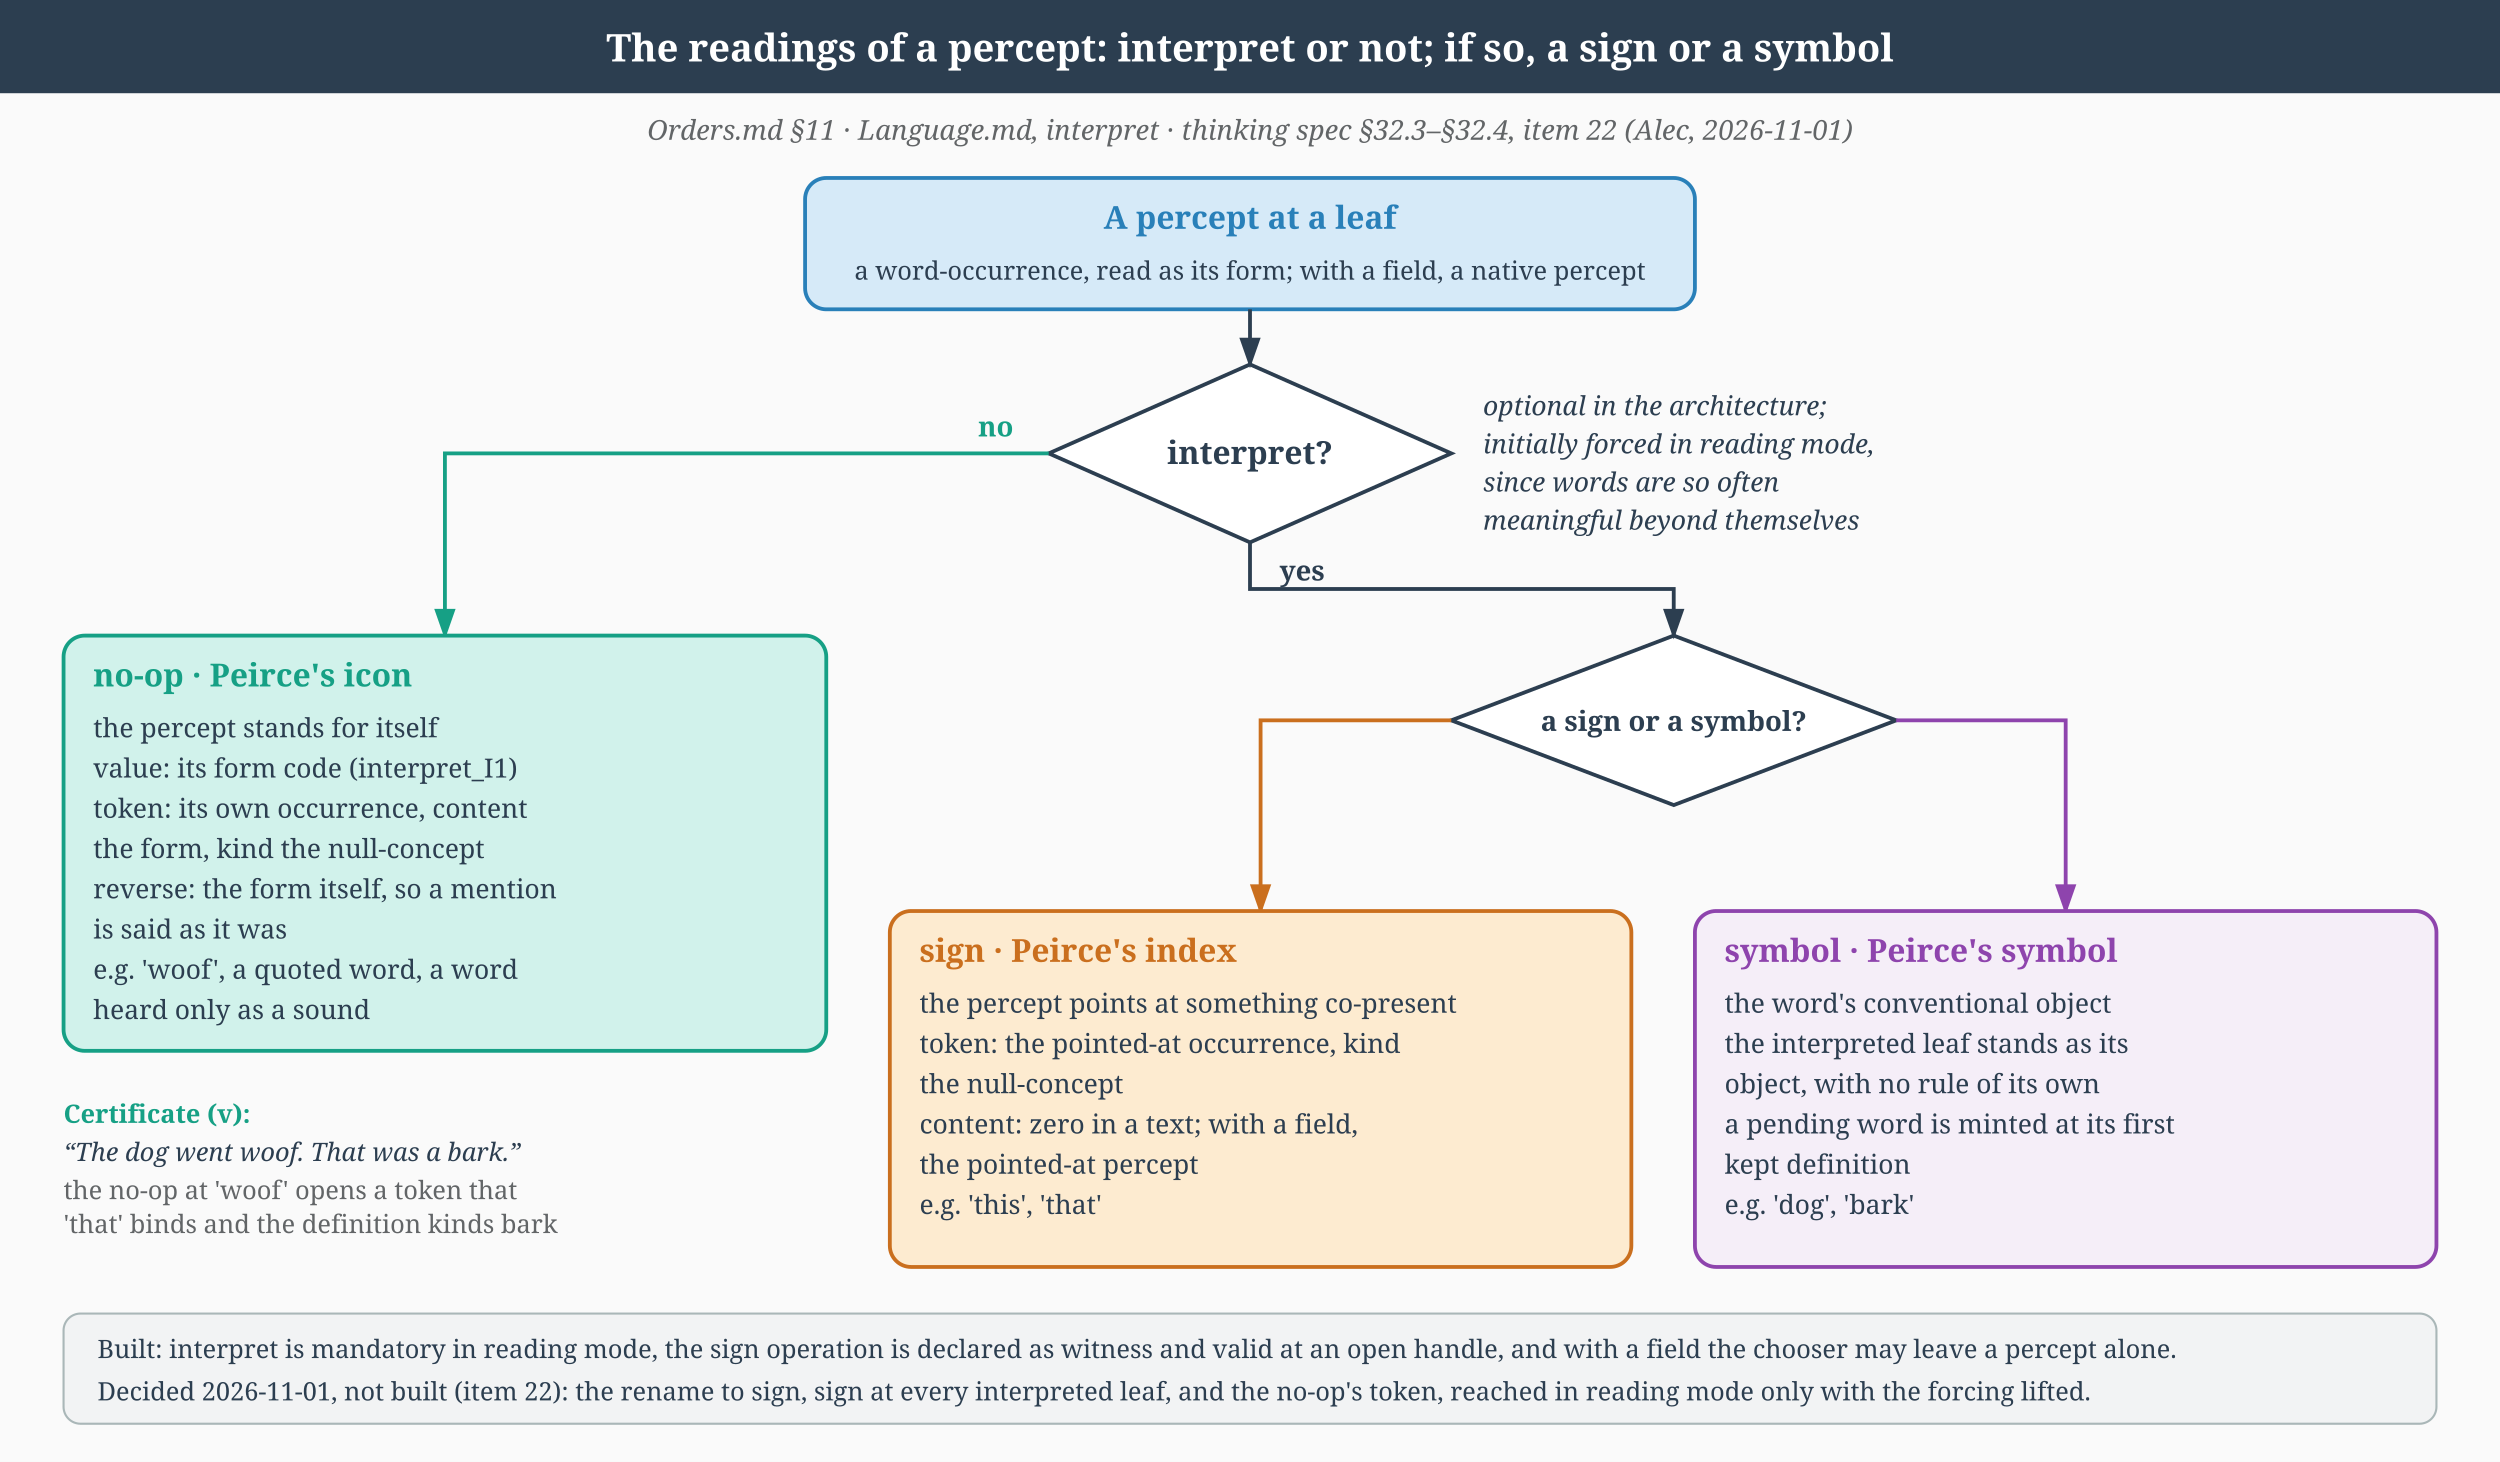
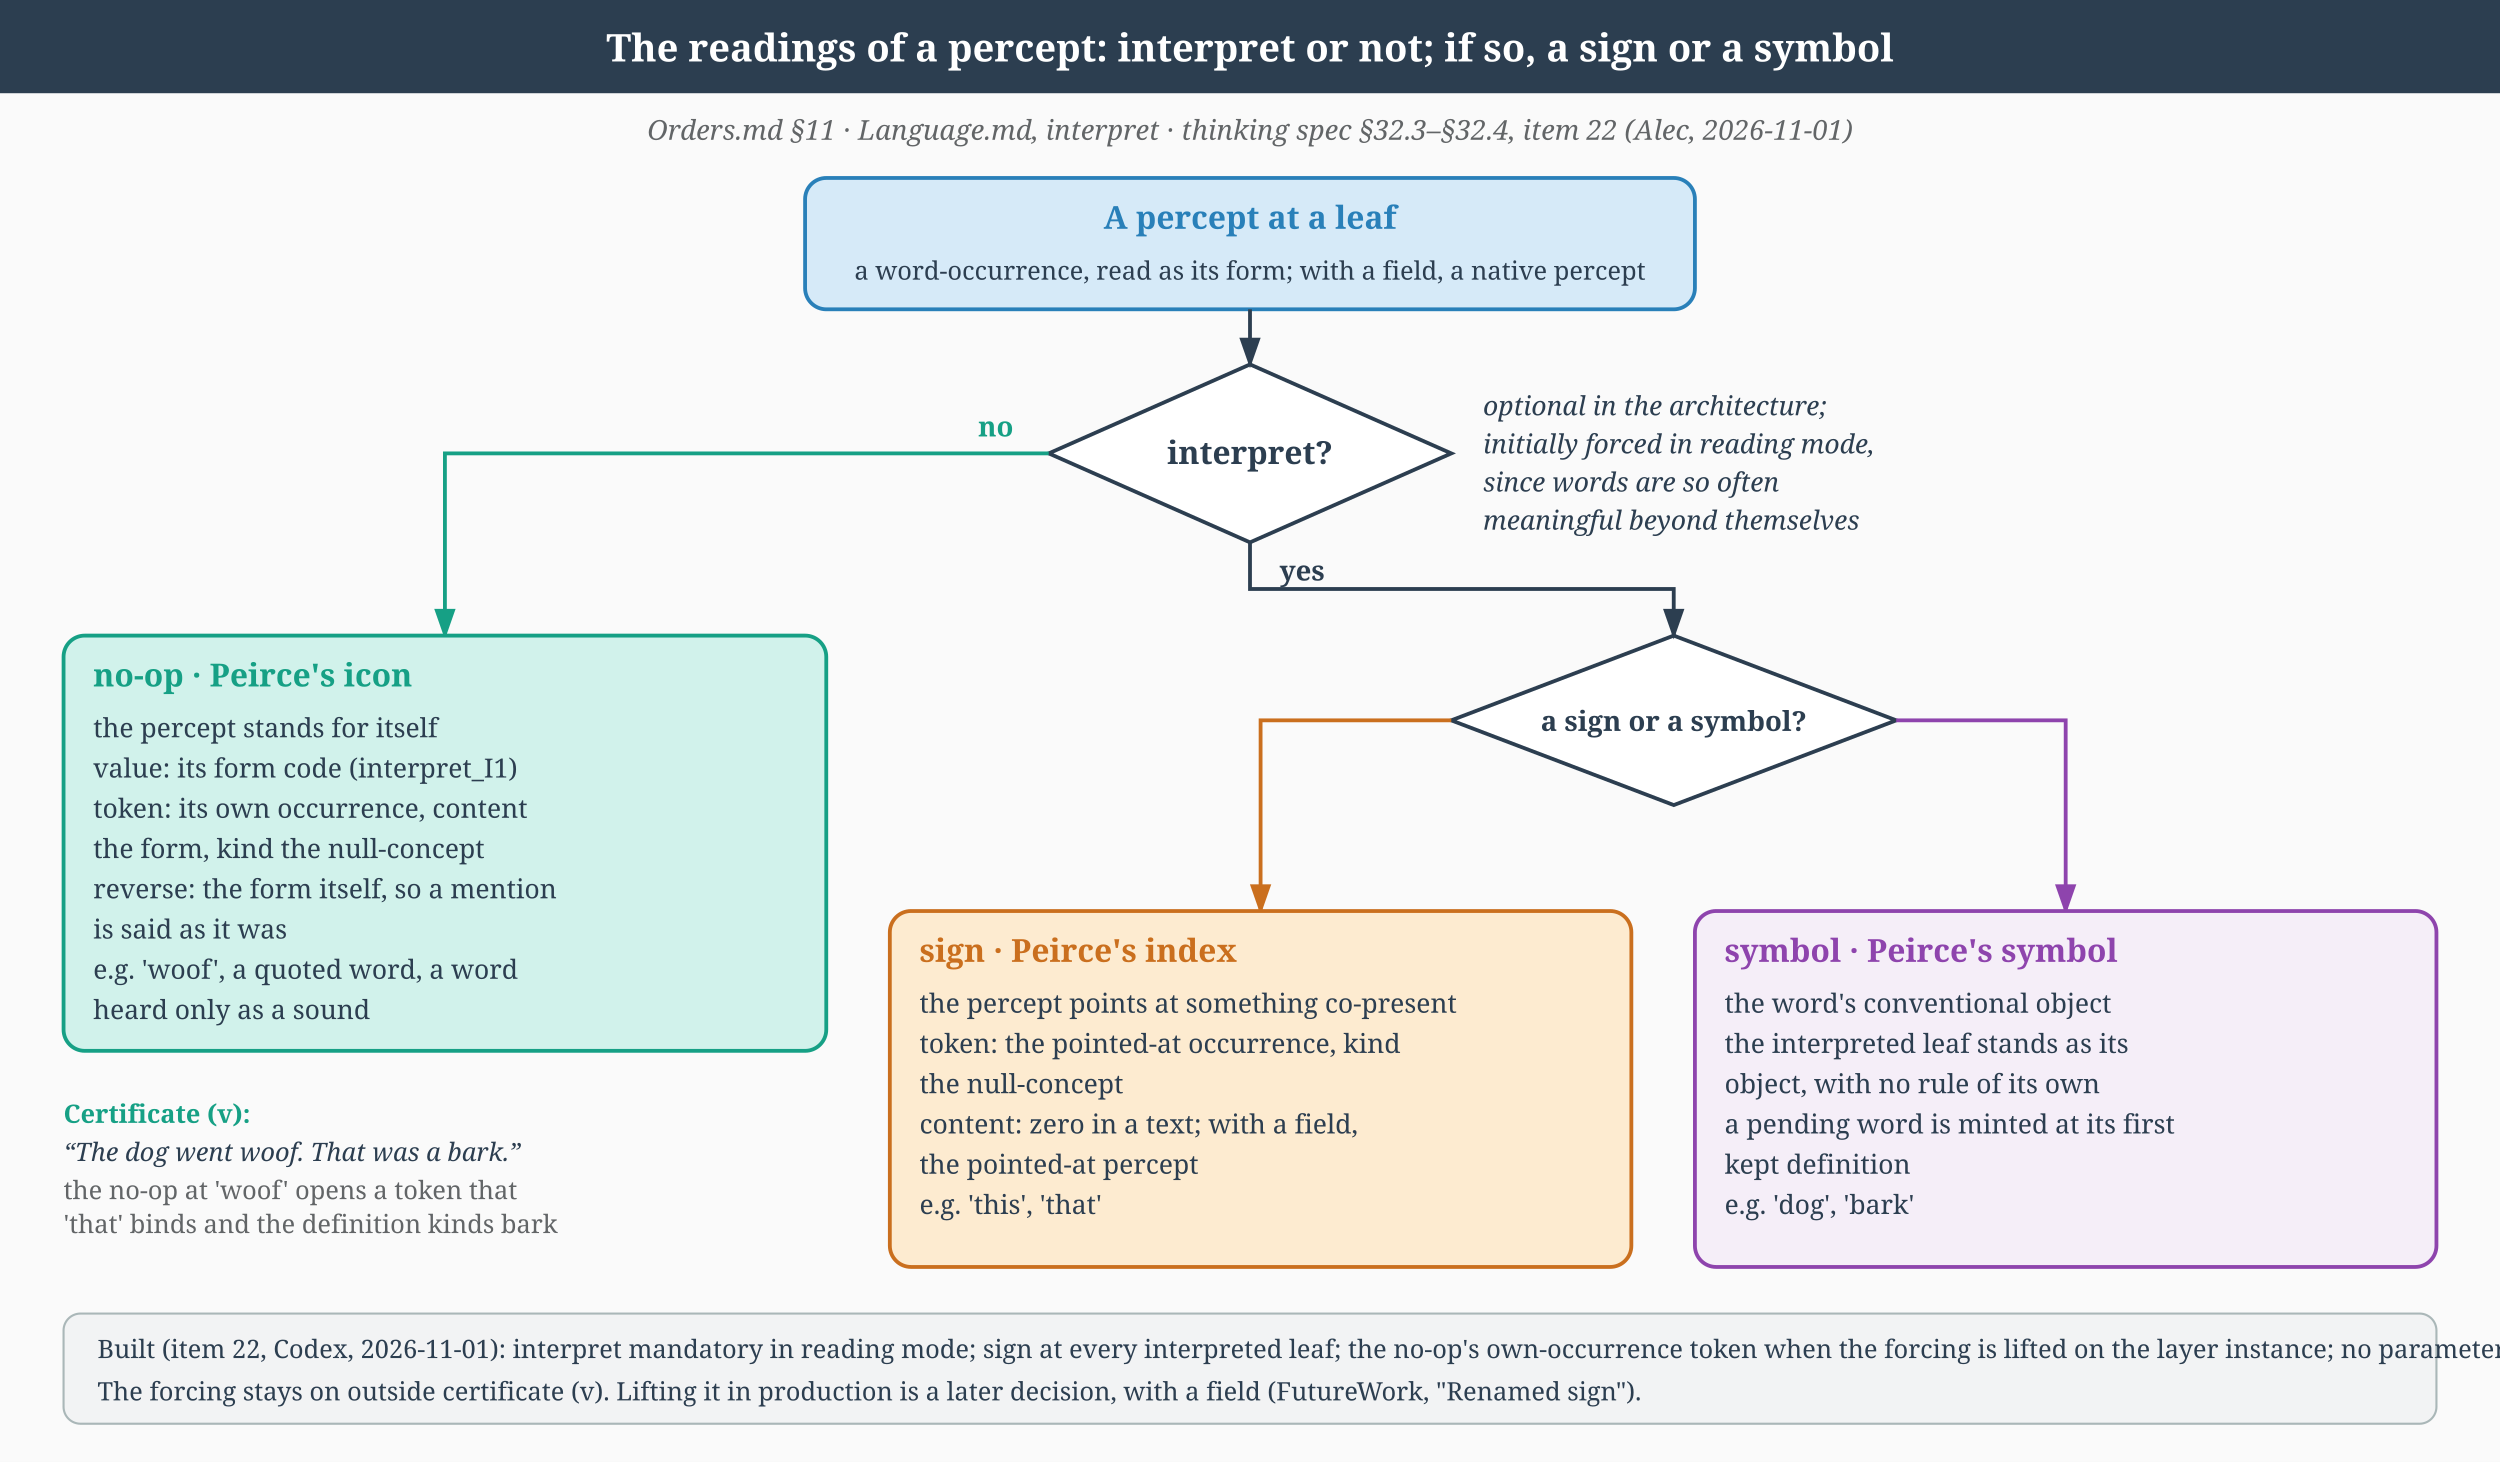
<svg xmlns="http://www.w3.org/2000/svg" width="1180" height="690" font-family="Georgia, serif">
  <rect width="1180" height="690" fill="#fafafa" />
  <defs>
    <marker id="arrd" markerWidth="8" markerHeight="5.6" refX="7" refY="2.8" orient="auto">
      <polygon points="0 0, 8 2.8, 0 5.6" fill="#2c3e50" />
    </marker>
    <marker id="arrb" markerWidth="8" markerHeight="5.6" refX="7" refY="2.8" orient="auto">
      <polygon points="0 0, 8 2.8, 0 5.6" fill="#2980b9" />
    </marker>
    <marker id="arrg" markerWidth="8" markerHeight="5.6" refX="7" refY="2.8" orient="auto">
      <polygon points="0 0, 8 2.8, 0 5.6" fill="#27ae60" />
    </marker>
    <marker id="arro" markerWidth="8" markerHeight="5.6" refX="7" refY="2.8" orient="auto">
      <polygon points="0 0, 8 2.8, 0 5.6" fill="#ca6f1e" />
    </marker>
    <marker id="arrp" markerWidth="8" markerHeight="5.6" refX="7" refY="2.8" orient="auto">
      <polygon points="0 0, 8 2.8, 0 5.6" fill="#8e44ad" />
    </marker>
    <marker id="arrr" markerWidth="8" markerHeight="5.6" refX="7" refY="2.8" orient="auto">
      <polygon points="0 0, 8 2.8, 0 5.6" fill="#c0392b" />
    </marker>
    <marker id="arrt" markerWidth="8" markerHeight="5.6" refX="7" refY="2.8" orient="auto">
      <polygon points="0 0, 8 2.8, 0 5.6" fill="#16a085" />
    </marker>
  </defs>
  <rect x="0" y="0" width="1180" height="44" fill="#2c3e50" fill-opacity="1.0" rx="0" />
  <text x="590" y="29" text-anchor="middle" font-size="18" fill="white" font-weight="bold">The readings of a percept: interpret or not; if so, a sign or a symbol</text>
  <text x="590" y="66" text-anchor="middle" font-size="13" fill="#626567" font-style="italic">Orders.md §11 · Language.md, interpret · thinking spec §32.3–§32.4, item 22 (Alec, 2026-11-01)</text>
  <rect x="380" y="84" width="420" height="62" fill="#d6eaf8" fill-opacity="1.0" rx="10" stroke="#2980b9" stroke-width="1.8" />
  <text x="590.0" y="108" text-anchor="middle" font-size="15" fill="#2980b9" font-weight="bold">A percept at a leaf</text>
  <text x="590.0" y="132" text-anchor="middle" font-size="12" fill="#2c3e50">a word-occurrence, read as its form; with a field, a native percept</text>
  <polygon points="590,172.0 685.0,214 590,256.0 495.0,214" fill="#fff" stroke="#2c3e50" stroke-width="1.8" />
  <text x="590" y="219" text-anchor="middle" font-size="15" fill="#2c3e50" font-weight="bold">interpret?</text>
  <path d="M 590 146 L 590 172" fill="none" stroke="#2c3e50" stroke-width="1.8" marker-end="url(#arrd)" />
  <text x="700" y="196" text-anchor="start" font-size="12.5" fill="#2c3e50" font-style="italic">optional in the architecture;</text>
  <text x="700" y="214" text-anchor="start" font-size="12.5" fill="#2c3e50" font-style="italic">initially forced in reading mode,</text>
  <text x="700" y="232" text-anchor="start" font-size="12.5" fill="#2c3e50" font-style="italic">since words are so often</text>
  <text x="700" y="250" text-anchor="start" font-size="12.5" fill="#2c3e50" font-style="italic">meaningful beyond themselves</text>
  <path d="M 495 214 L 210 214 L 210 300" fill="none" stroke="#16a085" stroke-width="1.8" marker-end="url(#arrt)" />
  <text x="470" y="206" text-anchor="middle" font-size="13" fill="#16a085" font-weight="bold">no</text>
  <rect x="30" y="300" width="360" height="196" fill="#d1f2eb" fill-opacity="1.0" rx="10" stroke="#16a085" stroke-width="1.8" />
  <text x="44" y="324" text-anchor="start" font-size="15" fill="#16a085" font-weight="bold">no-op · Peirce's icon</text>
  <text x="44" y="348" text-anchor="start" font-size="12.5" fill="#2c3e50">the percept stands for itself</text>
  <text x="44" y="367" text-anchor="start" font-size="12.5" fill="#2c3e50">value: its form code (interpret_I1)</text>
  <text x="44" y="386" text-anchor="start" font-size="12.5" fill="#2c3e50">token: its own occurrence, content</text>
  <text x="44" y="405" text-anchor="start" font-size="12.5" fill="#2c3e50">the form, kind the null-concept</text>
  <text x="44" y="424" text-anchor="start" font-size="12.5" fill="#2c3e50">reverse: the form itself, so a mention</text>
  <text x="44" y="443" text-anchor="start" font-size="12.5" fill="#2c3e50">is said as it was</text>
  <text x="44" y="462" text-anchor="start" font-size="12.5" fill="#2c3e50">e.g. 'woof', a quoted word, a word</text>
  <text x="44" y="481" text-anchor="start" font-size="12.5" fill="#2c3e50">heard only as a sound</text>
  <polygon points="790,300.0 895.0,340 790,380.0 685.0,340" fill="#fff" stroke="#2c3e50" stroke-width="1.8" />
  <text x="790" y="345" text-anchor="middle" font-size="13" fill="#2c3e50" font-weight="bold">a sign or a symbol?</text>
  <path d="M 590 256 L 590 278 L 790 278 L 790 300" fill="none" stroke="#2c3e50" stroke-width="1.8" marker-end="url(#arrd)" />
  <text x="604" y="274" text-anchor="start" font-size="13" fill="#2c3e50" font-weight="bold">yes</text>
  <path d="M 685 340 L 595 340 L 595 430" fill="none" stroke="#ca6f1e" stroke-width="1.8" marker-end="url(#arro)" />
  <path d="M 895 340 L 975 340 L 975 430" fill="none" stroke="#8e44ad" stroke-width="1.8" marker-end="url(#arrp)" />
  <rect x="420" y="430" width="350" height="168" fill="#fdebd0" fill-opacity="1.0" rx="10" stroke="#ca6f1e" stroke-width="1.8" />
  <text x="434" y="454" text-anchor="start" font-size="15" fill="#ca6f1e" font-weight="bold">sign · Peirce's index</text>
  <text x="434" y="478" text-anchor="start" font-size="12.5" fill="#2c3e50">the percept points at something co-present</text>
  <text x="434" y="497" text-anchor="start" font-size="12.5" fill="#2c3e50">token: the pointed-at occurrence, kind</text>
  <text x="434" y="516" text-anchor="start" font-size="12.5" fill="#2c3e50">the null-concept</text>
  <text x="434" y="535" text-anchor="start" font-size="12.5" fill="#2c3e50">content: zero in a text; with a field,</text>
  <text x="434" y="554" text-anchor="start" font-size="12.5" fill="#2c3e50">the pointed-at percept</text>
  <text x="434" y="573" text-anchor="start" font-size="12.5" fill="#2c3e50">e.g. 'this', 'that'</text>
  <rect x="800" y="430" width="350" height="168" fill="#f5eef8" fill-opacity="1.0" rx="10" stroke="#8e44ad" stroke-width="1.8" />
  <text x="814" y="454" text-anchor="start" font-size="15" fill="#8e44ad" font-weight="bold">symbol · Peirce's symbol</text>
  <text x="814" y="478" text-anchor="start" font-size="12.5" fill="#2c3e50">the word's conventional object</text>
  <text x="814" y="497" text-anchor="start" font-size="12.5" fill="#2c3e50">the interpreted leaf stands as its</text>
  <text x="814" y="516" text-anchor="start" font-size="12.5" fill="#2c3e50">object, with no rule of its own</text>
  <text x="814" y="535" text-anchor="start" font-size="12.5" fill="#2c3e50">a pending word is minted at its first</text>
  <text x="814" y="554" text-anchor="start" font-size="12.5" fill="#2c3e50">kept definition</text>
  <text x="814" y="573" text-anchor="start" font-size="12.5" fill="#2c3e50">e.g. 'dog', 'bark'</text>
  <text x="30" y="530" text-anchor="start" font-size="12" fill="#16a085" font-weight="bold">Certificate (v):</text>
  <text x="30" y="548" text-anchor="start" font-size="12" fill="#2c3e50" font-style="italic">“The dog went woof. That was a bark.”</text>
  <text x="30" y="566" text-anchor="start" font-size="12" fill="#626567">the no-op at 'woof' opens a token that</text>
  <text x="30" y="582" text-anchor="start" font-size="12" fill="#626567">'that' binds and the definition kinds bark</text>
  <rect x="30" y="620" width="1120" height="52" fill="#f2f3f4" fill-opacity="1.0" rx="8" stroke="#aab7b8" stroke-width="1" />
-   <text x="46" y="641" text-anchor="start" font-size="12" fill="#2c3e50">Built: interpret is mandatory in reading mode, the sign operation is declared as witness and valid at an open handle, and with a field the chooser may leave a percept alone.</text>
-   <text x="46" y="661" text-anchor="start" font-size="12" fill="#2c3e50">Decided 2026-11-01, not built (item 22): the rename to sign, sign at every interpreted leaf, and the no-op's token, reached in reading mode only with the forcing lifted.</text>
+   <text x="46" y="641" text-anchor="start" font-size="12" fill="#2c3e50">Built (item 22, Codex, 2026-11-01): interpret mandatory in reading mode; sign at every interpreted leaf; the no-op's own-occurrence token when the forcing is lifted on the layer instance; no parameter.</text>
+   <text x="46" y="661" text-anchor="start" font-size="12" fill="#2c3e50">The forcing stays on outside certificate (v). Lifting it in production is a later decision, with a field (FutureWork, "Renamed sign").</text>
</svg>
